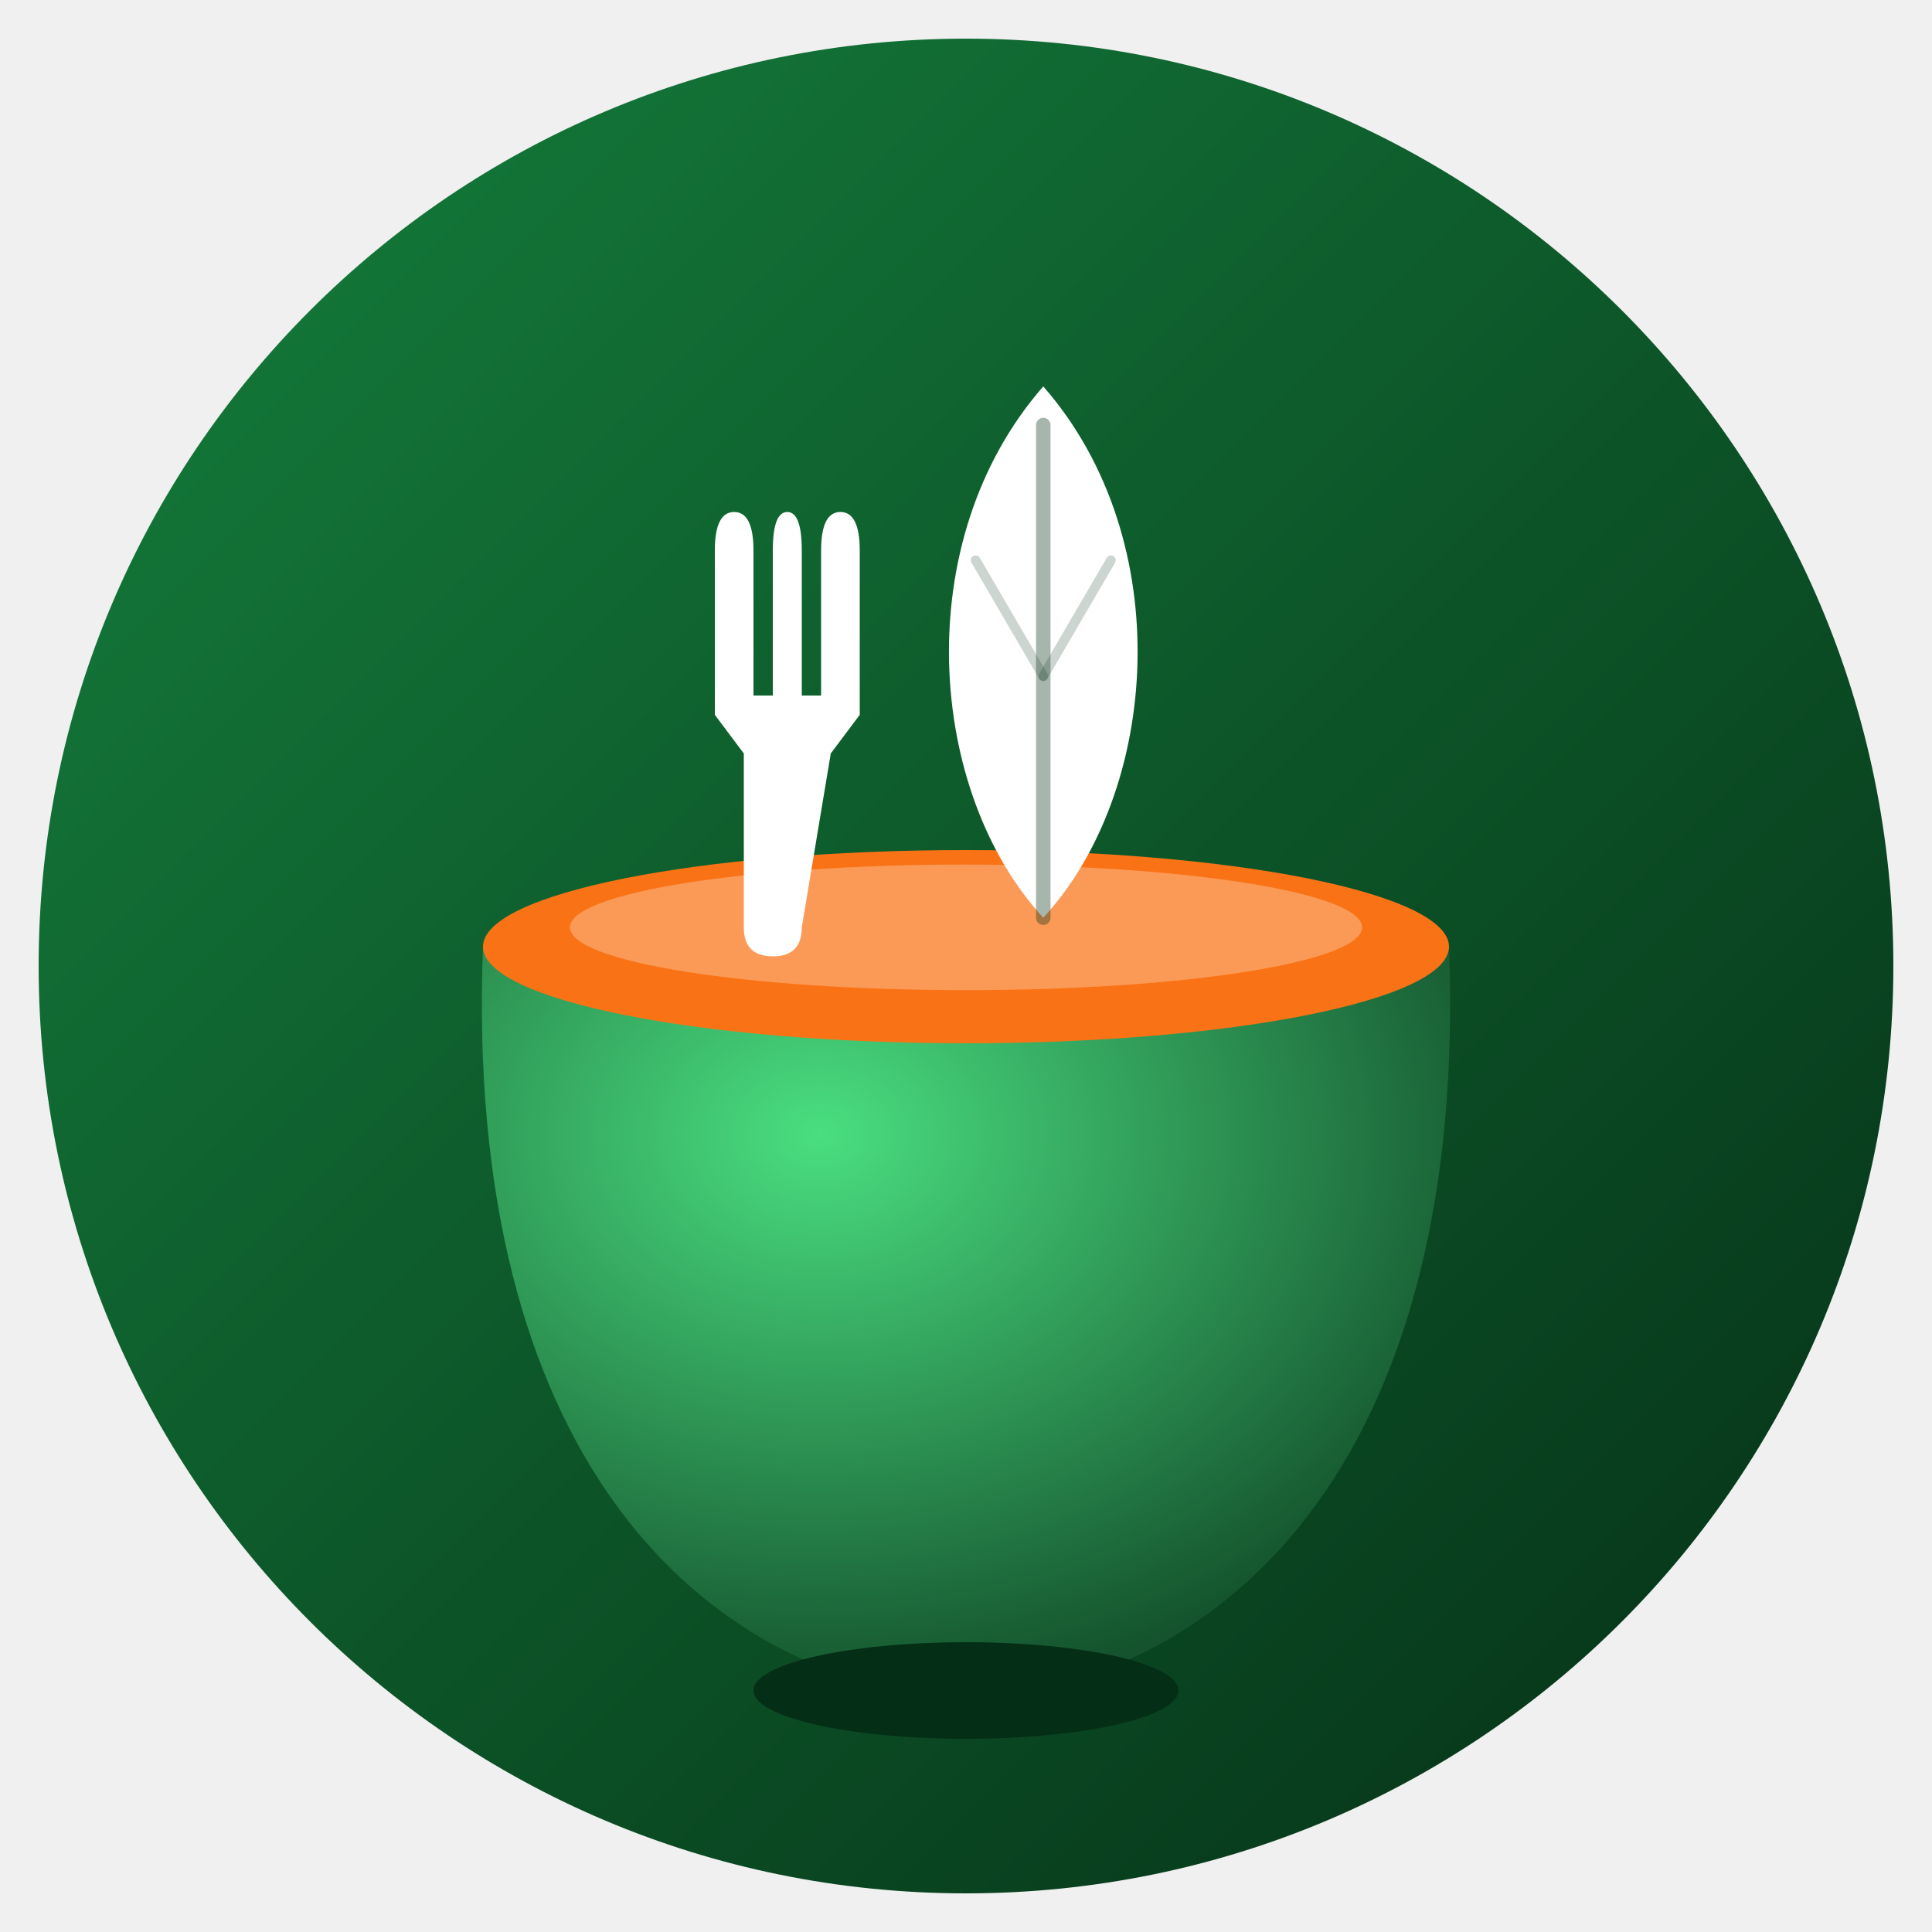
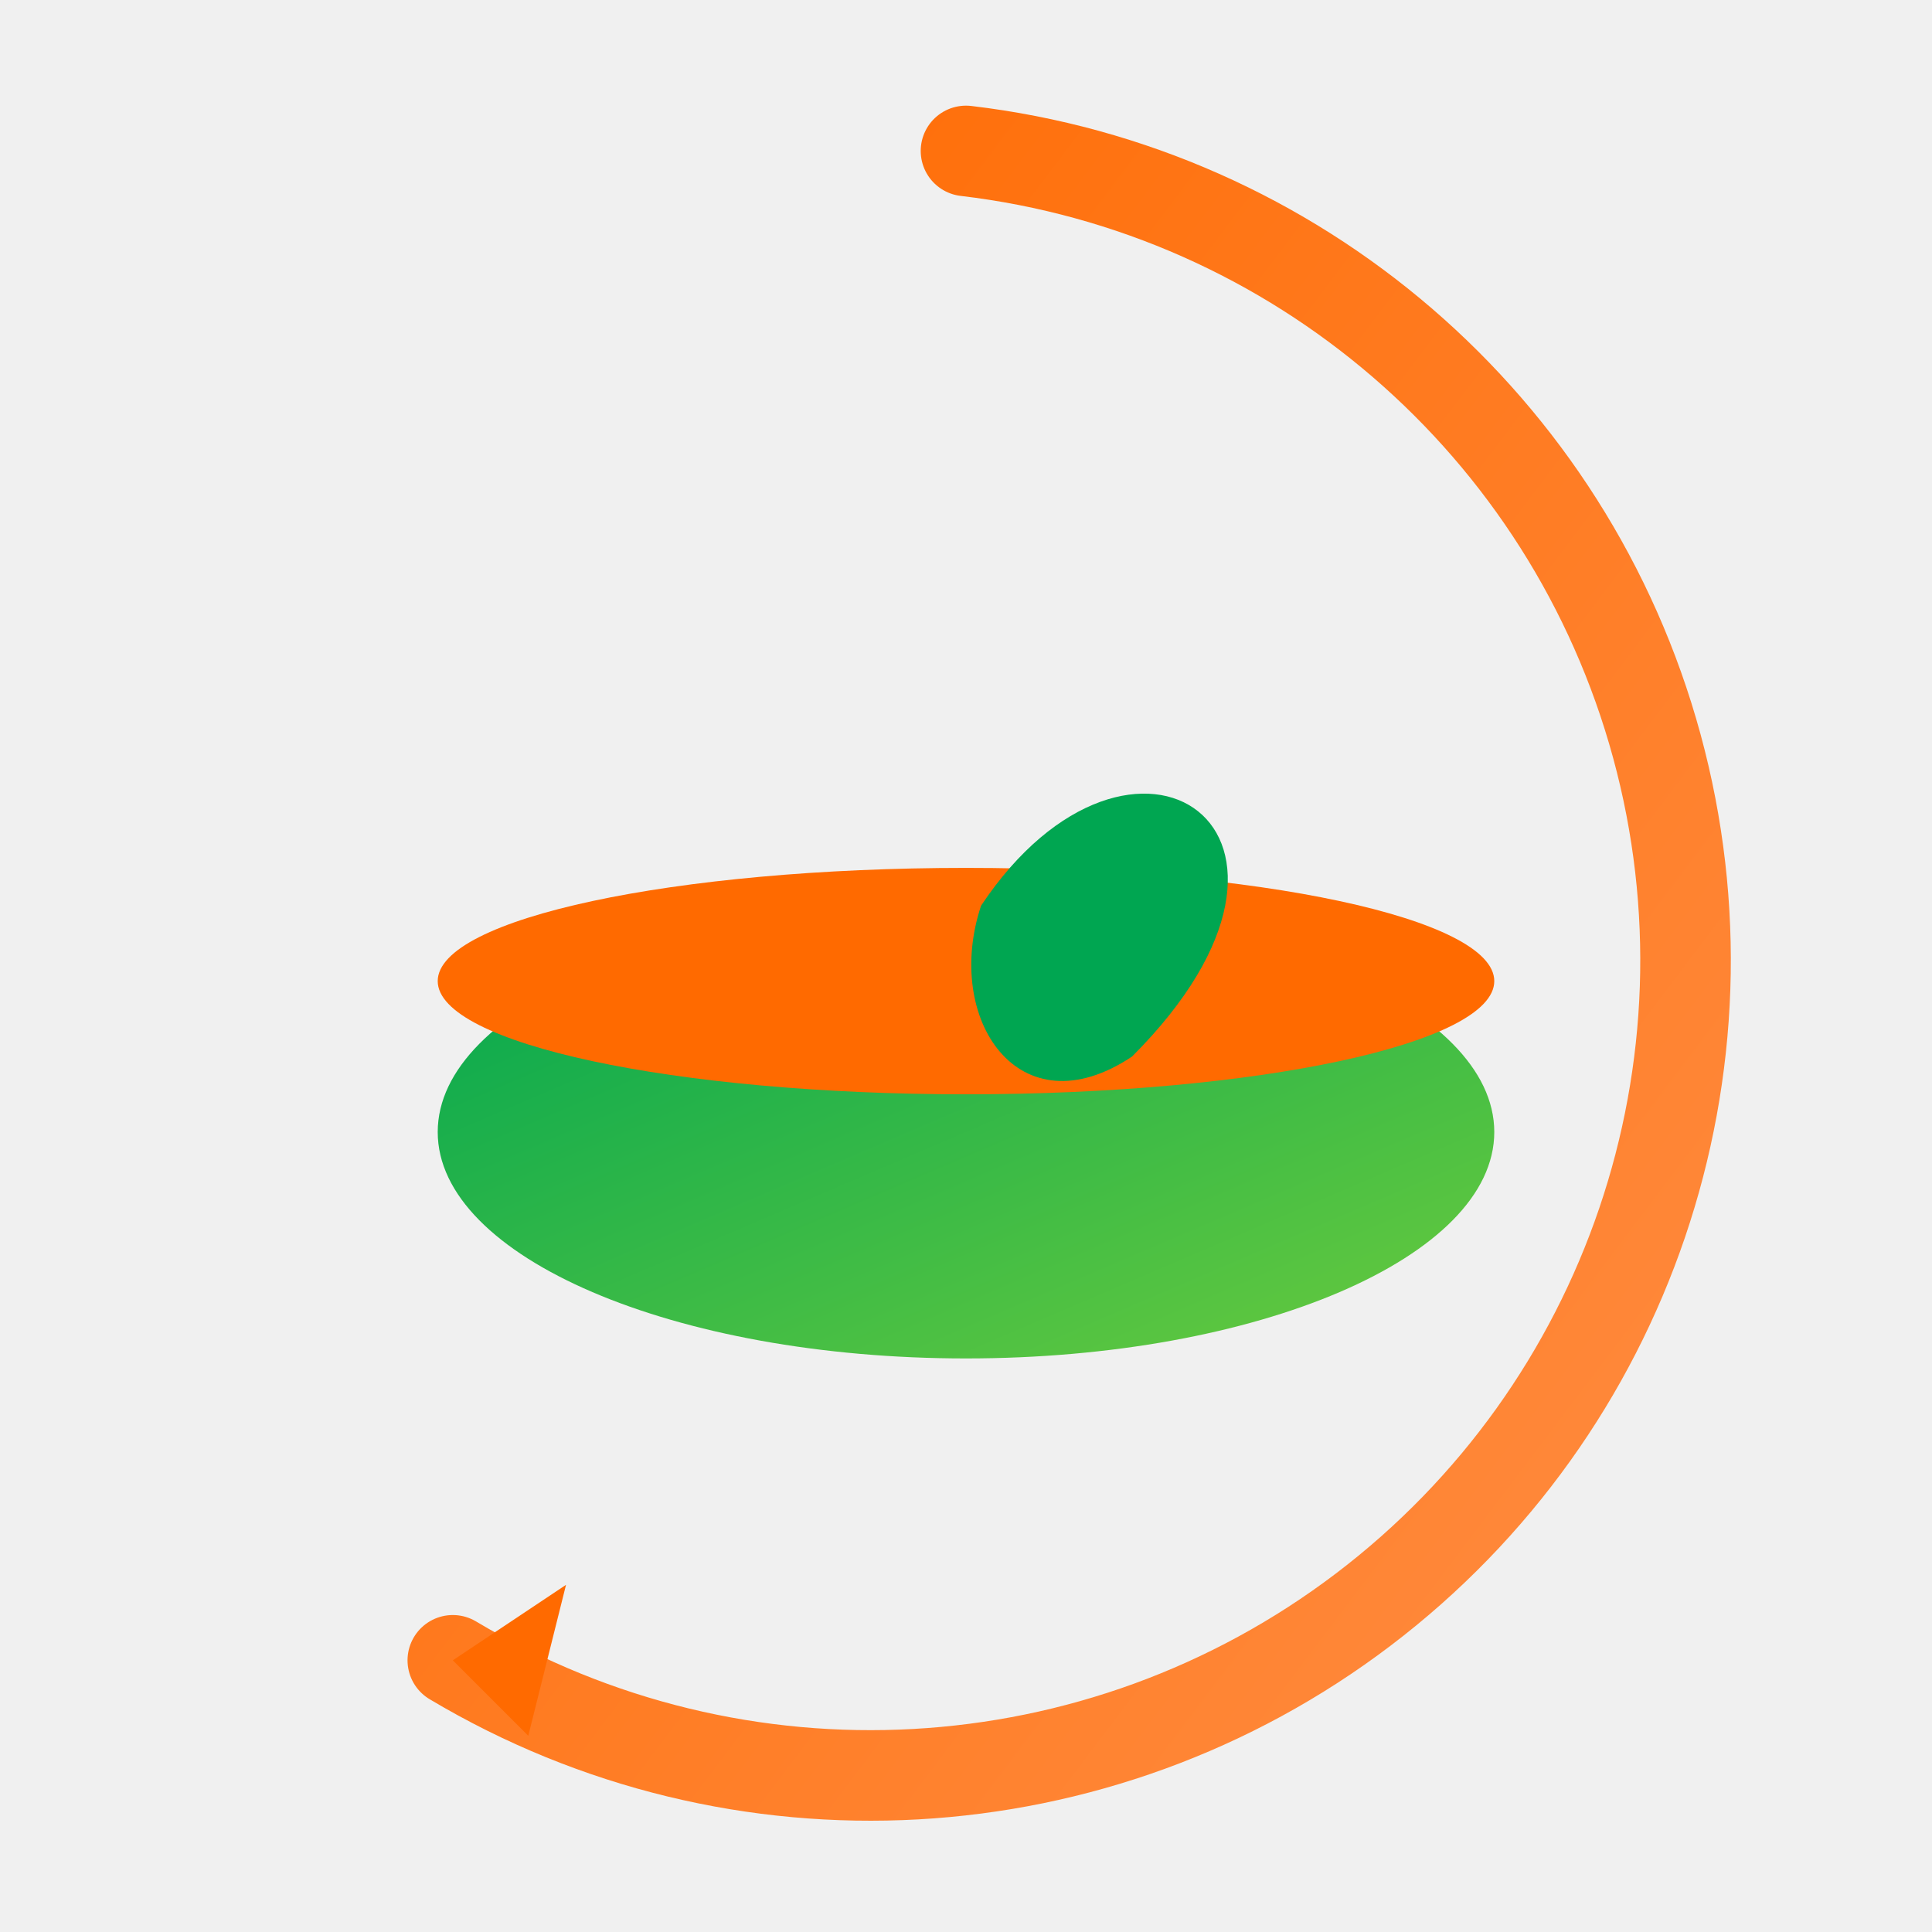
- <svg xmlns="http://www.w3.org/2000/svg" viewBox="0 0 200 200">
+ <svg xmlns="http://www.w3.org/2000/svg" width="512" height="512" viewBox="0 0 512 512">
  <defs>
-     <linearGradient id="bg2" x1="0%" y1="0%" x2="100%" y2="100%">
-       <stop offset="0%" stop-color="#15803d" />
-       <stop offset="100%" stop-color="#052e16" />
+     <linearGradient id="gradGreen" x1="0%" y1="0%" x2="100%" y2="100%">
+       <stop offset="0%" stop-color="#00A651" />
+       <stop offset="100%" stop-color="#6BCB3D" />
    </linearGradient>
-     <radialGradient id="bowl2" cx="35%" cy="25%" r="75%">
-       <stop offset="0%" stop-color="#4ade80" />
-       <stop offset="100%" stop-color="#14532d" />
-     </radialGradient>
+     <linearGradient id="gradOrange" x1="0%" y1="0%" x2="100%" y2="100%">
+       <stop offset="0%" stop-color="#FF6A00" />
+       <stop offset="100%" stop-color="#FF8C42" />
+     </linearGradient>
  </defs>
-   <circle cx="100" cy="100" r="96" fill="url(#bg2)" />
-   <path d="M50,98 C48,150 72,174 100,176 C128,174 152,150 150,98Z" fill="url(#bowl2)" />
-   <ellipse cx="100" cy="98" rx="50" ry="10" fill="#f97316" />
-   <ellipse cx="100" cy="96" rx="41" ry="6.5" fill="rgba(255,255,255,0.28)" />
-   <ellipse cx="100" cy="175" rx="22" ry="5" fill="#052e16" />
-   <path d="     M83,96  Q83,99 80,99  Q77,99 77,96     L77,78  L74,74     L74,57  Q74,53 76,53  Q78,53 78,57     L78,72  L80,72  L80,57     Q80,53 81.5,53  Q83,53 83,57     L83,72  L85,72  L85,57     Q85,53 87,53  Q89,53 89,57     L89,74  L86,78     Z" fill="white" />
-   <path d="M108,95 C96,82 94,56 108,40 C122,56 120,82 108,95Z" fill="white" />
-   <line x1="108" y1="95" x2="108" y2="44" stroke="rgba(5,46,22,0.35)" stroke-width="1.5" stroke-linecap="round" />
-   <line x1="108" y1="70" x2="101" y2="58" stroke="rgba(5,46,22,0.20)" stroke-width="1" stroke-linecap="round" />
-   <line x1="108" y1="70" x2="115" y2="58" stroke="rgba(5,46,22,0.20)" stroke-width="1" stroke-linecap="round" />
+   <path d="M256 40 A216 216 0 1 1 120 440" fill="none" stroke="url(#gradOrange)" stroke-width="24" stroke-linecap="round" />
+   <polygon points="120,440 150,420 140,460" fill="#FF6A00" />
+   <ellipse cx="256" cy="300" rx="140" ry="60" fill="url(#gradGreen)" />
+   <ellipse cx="256" cy="260" rx="140" ry="30" fill="#FF6A00" />
+   <path d="M260 240 C300 180, 360 220, 300 280 C270 300, 250 270, 260 240 Z" fill="#00A651" />
</svg>
